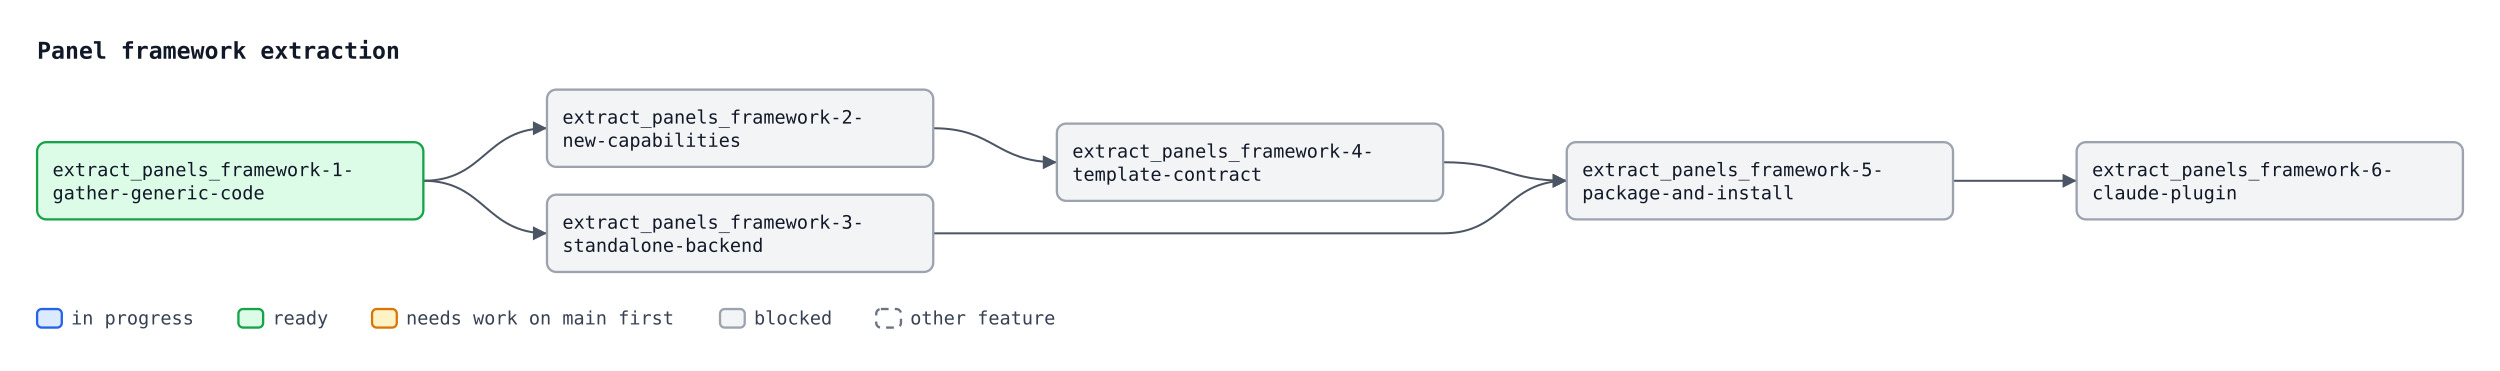
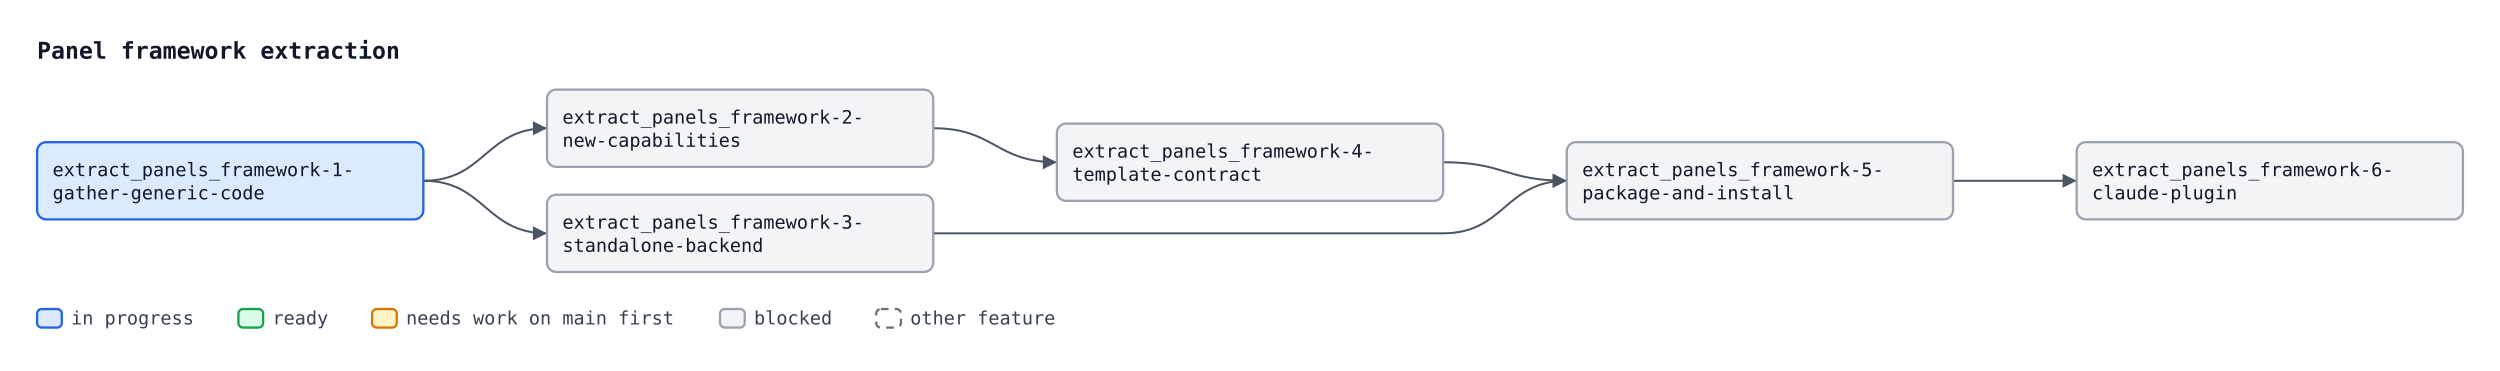
<svg xmlns="http://www.w3.org/2000/svg" width="1618" height="240" viewBox="0 0 1618 240" font-family="ui-monospace, SFMono-Regular, Menlo, Consolas, monospace" font-size="12">
  <defs>
    <marker id="arrow" viewBox="0 0 10 10" refX="10" refY="5" markerWidth="7" markerHeight="7" orient="auto-start-reverse">
      <path d="M0,0 L10,5 L0,10 z" fill="#4b5563" />
    </marker>
  </defs>
  <rect width="1618" height="240" fill="#ffffff" />
  <text x="24" y="38" font-size="15" font-weight="bold" fill="#111827">Panel framework extraction</text>
  <path d="M274.0,117.0 C314.0,117.0 314.0,83.0 354.0,83.0" fill="none" stroke="#4b5563" stroke-width="1.3" marker-end="url(#arrow)" />
  <path d="M274.0,117.0 C314.0,117.0 314.0,151.0 354.0,151.0" fill="none" stroke="#4b5563" stroke-width="1.3" marker-end="url(#arrow)" />
  <path d="M604.0,83.0 C644.0,83.0 644.0,105.0 684.0,105.0" fill="none" stroke="#4b5563" stroke-width="1.3" marker-end="url(#arrow)" />
  <path d="M604.0,151.0 C644.0,151.0 644.0,151.0 684.0,151.0 L934.0,151.0 C974.0,151.0 974.0,117.0 1014.0,117.0" fill="none" stroke="#4b5563" stroke-width="1.3" marker-end="url(#arrow)" />
  <path d="M934.0,105.0 C974.0,105.0 974.0,117.0 1014.0,117.0" fill="none" stroke="#4b5563" stroke-width="1.3" marker-end="url(#arrow)" />
  <path d="M1264.0,117.0 C1304.0,117.0 1304.0,117.0 1344.0,117.0" fill="none" stroke="#4b5563" stroke-width="1.3" marker-end="url(#arrow)" />
-   <rect x="24.0" y="92.0" width="250" height="50" rx="6" fill="#dcfce7" stroke="#16a34a" stroke-width="1.5" />
+   <rect x="24.0" y="92.0" width="250" height="50" rx="6" fill="#dbeafe" stroke="#2563eb" stroke-width="1.5" />
  <text x="34.0" y="114.0" fill="#111827">extract_panels_framework-1-</text>
  <text x="34.0" y="129.0" fill="#111827">gather-generic-code</text>
  <rect x="354.0" y="58.0" width="250" height="50" rx="6" fill="#f3f4f6" stroke="#9ca3af" stroke-width="1.5" />
  <text x="364.0" y="80.0" fill="#111827">extract_panels_framework-2-</text>
  <text x="364.0" y="95.0" fill="#111827">new-capabilities</text>
  <rect x="354.0" y="126.0" width="250" height="50" rx="6" fill="#f3f4f6" stroke="#9ca3af" stroke-width="1.5" />
  <text x="364.0" y="148.0" fill="#111827">extract_panels_framework-3-</text>
  <text x="364.0" y="163.0" fill="#111827">standalone-backend</text>
  <rect x="684.0" y="80.0" width="250" height="50" rx="6" fill="#f3f4f6" stroke="#9ca3af" stroke-width="1.5" />
  <text x="694.0" y="102.0" fill="#111827">extract_panels_framework-4-</text>
  <text x="694.0" y="117.0" fill="#111827">template-contract</text>
  <rect x="1014.0" y="92.0" width="250" height="50" rx="6" fill="#f3f4f6" stroke="#9ca3af" stroke-width="1.5" />
  <text x="1024.0" y="114.0" fill="#111827">extract_panels_framework-5-</text>
  <text x="1024.0" y="129.0" fill="#111827">package-and-install</text>
  <rect x="1344.0" y="92.0" width="250" height="50" rx="6" fill="#f3f4f6" stroke="#9ca3af" stroke-width="1.5" />
  <text x="1354.0" y="114.0" fill="#111827">extract_panels_framework-6-</text>
  <text x="1354.0" y="129.0" fill="#111827">claude-plugin</text>
  <rect x="24.0" y="200" width="16" height="12" rx="3" fill="#dbeafe" stroke="#2563eb" stroke-width="1.5" />
  <text x="46.0" y="210" fill="#374151">in progress</text>
  <rect x="154.3" y="200" width="16" height="12" rx="3" fill="#dcfce7" stroke="#16a34a" stroke-width="1.5" />
  <text x="176.3" y="210" fill="#374151">ready</text>
  <rect x="240.8" y="200" width="16" height="12" rx="3" fill="#fef3c7" stroke="#d97706" stroke-width="1.5" />
  <text x="262.8" y="210" fill="#374151">needs work on main first</text>
  <rect x="466.0" y="200" width="16" height="12" rx="3" fill="#f3f4f6" stroke="#9ca3af" stroke-width="1.5" />
  <text x="488.0" y="210" fill="#374151">blocked</text>
  <rect x="567.1" y="200" width="16" height="12" rx="3" fill="#ffffff" stroke="#6b7280" stroke-width="1.5" stroke-dasharray="5 4" />
  <text x="589.1" y="210" fill="#374151">other feature</text>
</svg>
